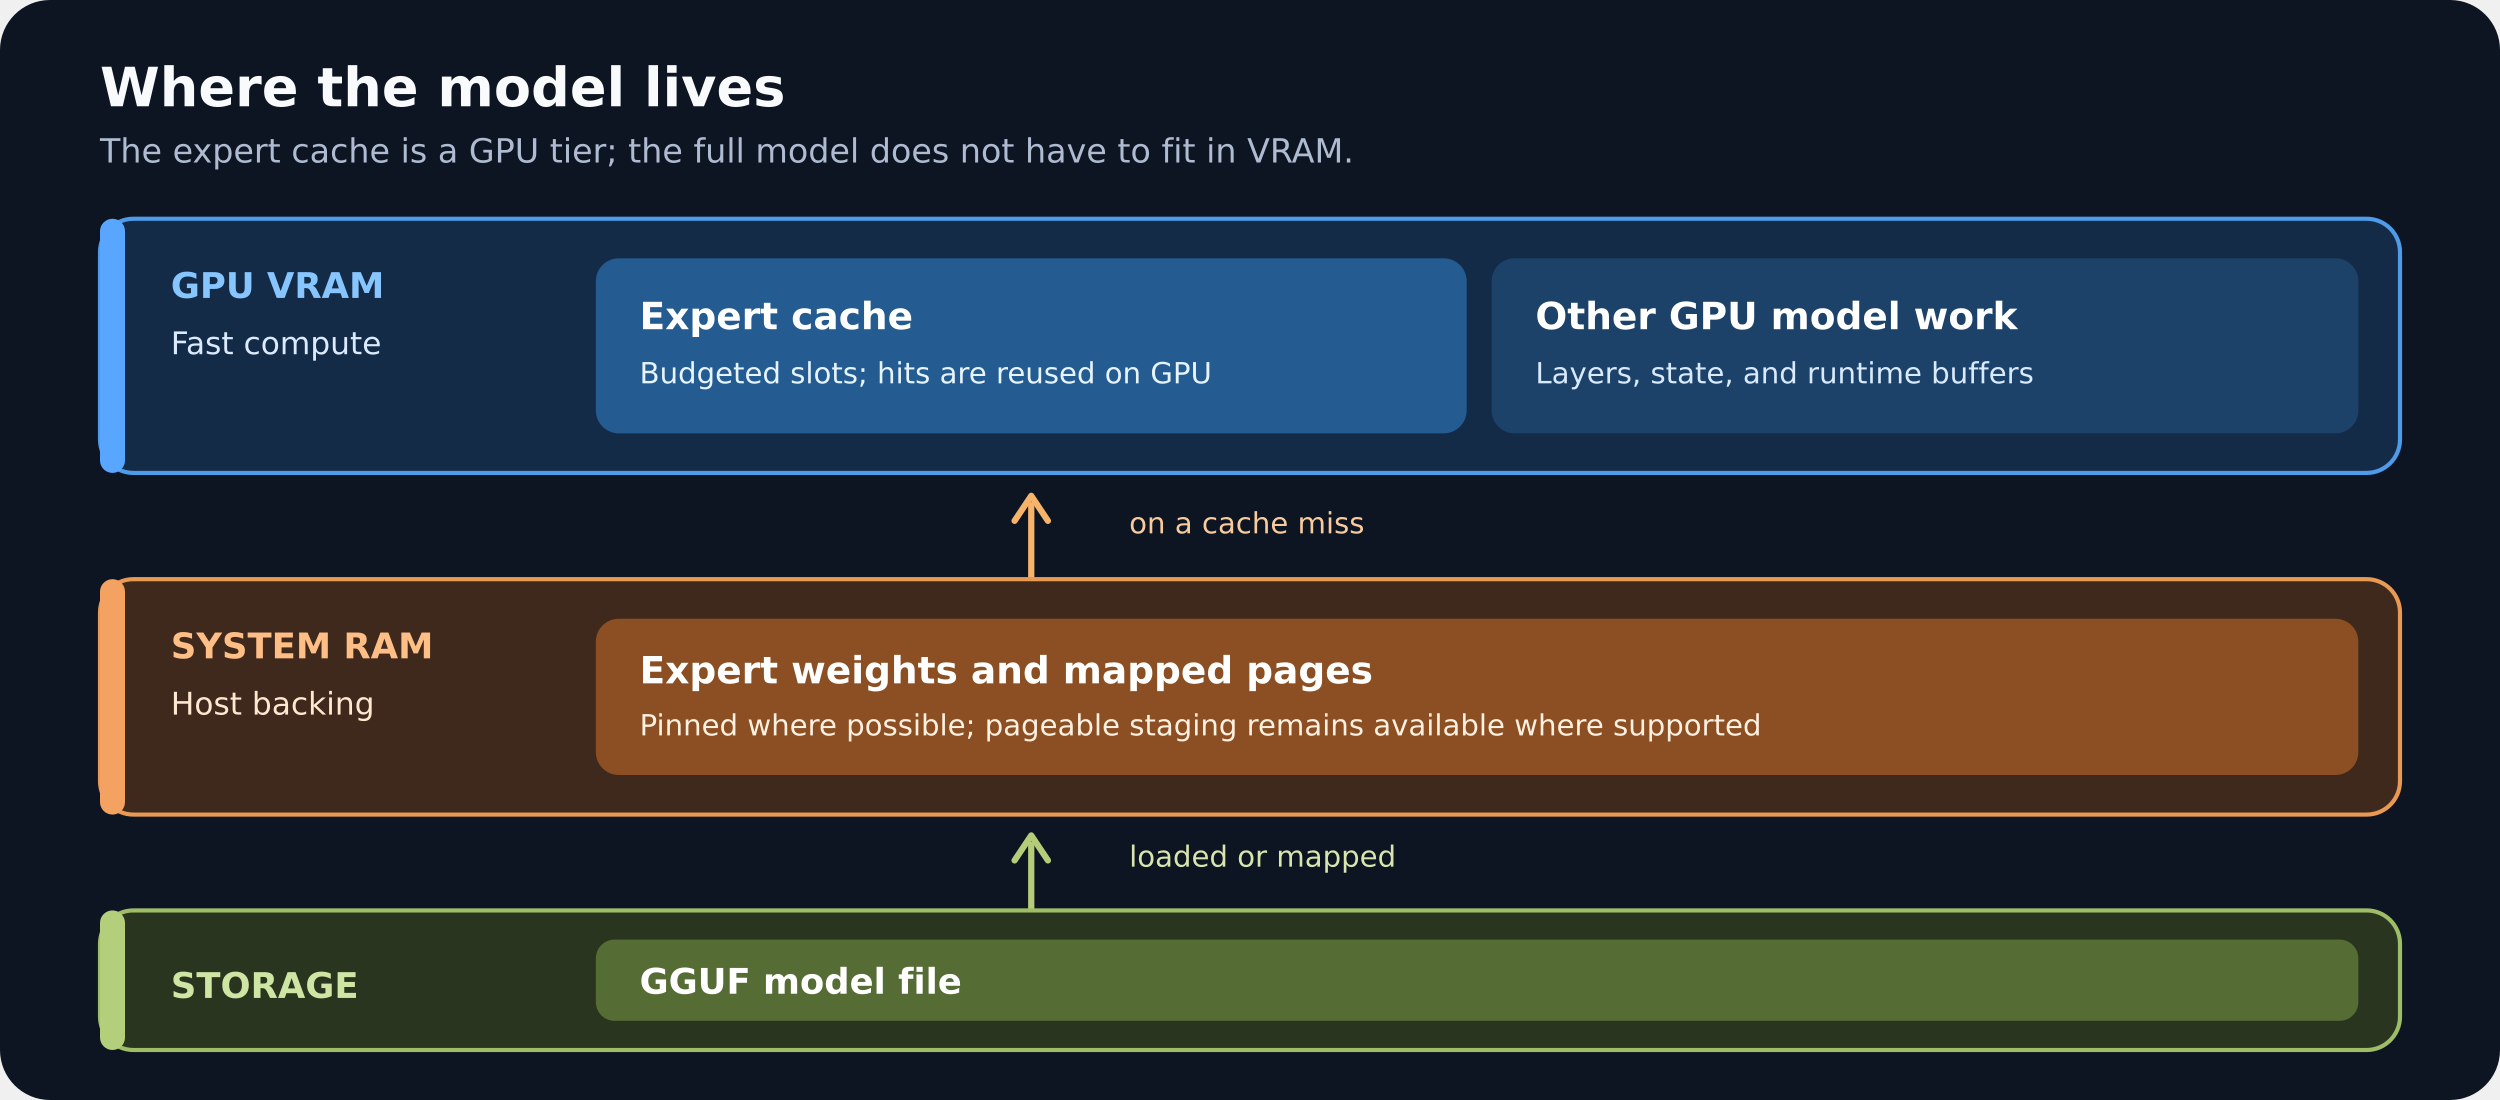
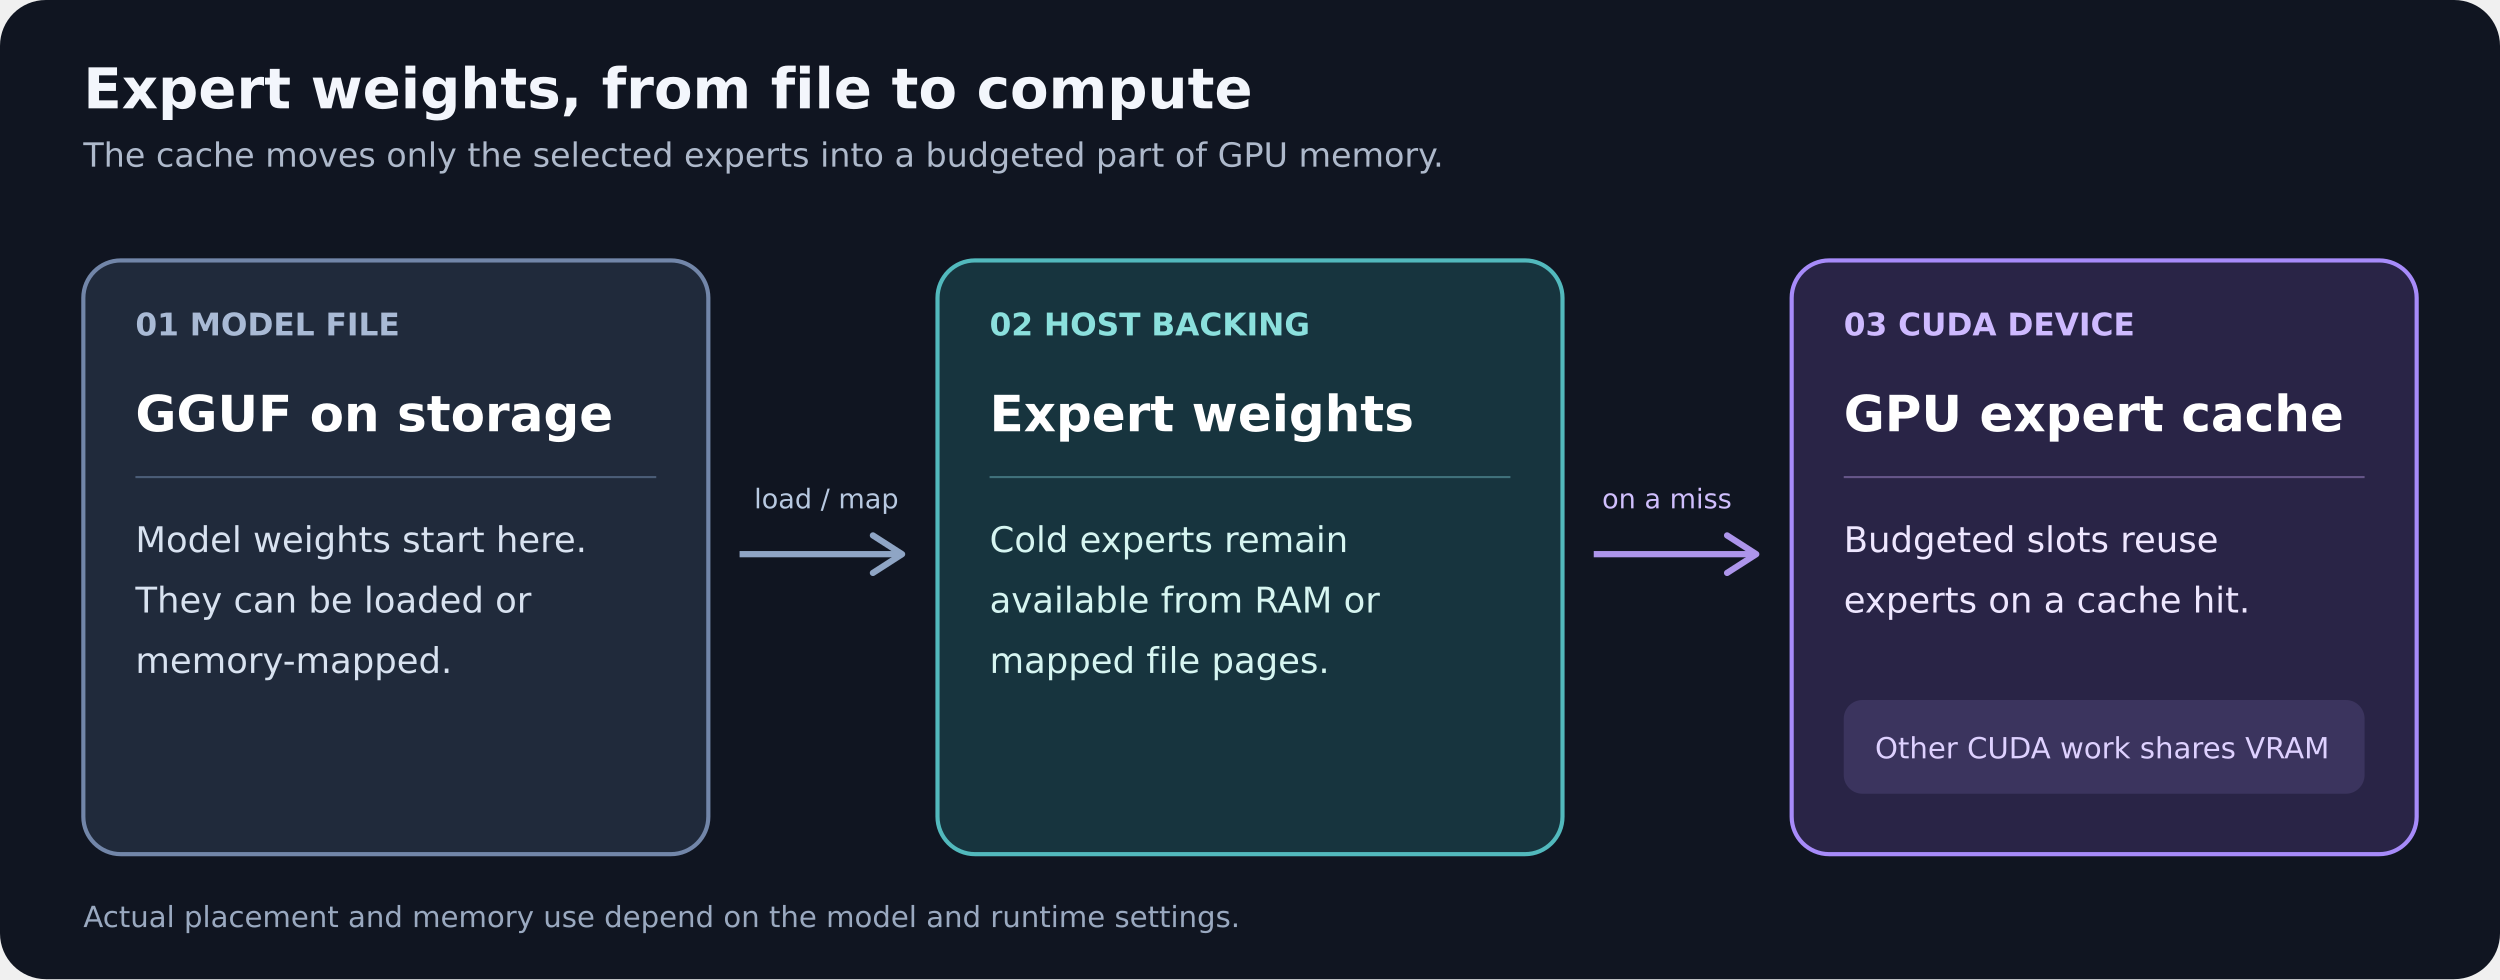
- <svg xmlns="http://www.w3.org/2000/svg" width="1200" height="528" viewBox="0 0 1200 528" role="img" aria-labelledby="title desc">
-   <rect width="1200" height="528" rx="24" fill="#0d1422" />
-   <text x="48" y="51" fill="#f8fafc" font-family="DejaVu Sans, Arial, sans-serif" font-size="26" font-weight="700">Where the model lives</text>
-   <text x="48" y="78" fill="#aebbd0" font-family="DejaVu Sans, Arial, sans-serif" font-size="16">The expert cache is a GPU tier; the full model does not have to fit in VRAM.</text>
-   <rect x="48" y="105" width="1104" height="122" rx="16" fill="#142b48" stroke="#4e9be9" stroke-width="2" />
-   <rect x="48" y="105" width="12" height="122" rx="6" fill="#58a6ff" />
-   <text x="82" y="143" fill="#87c5ff" font-family="DejaVu Sans, Arial, sans-serif" font-size="17" font-weight="700">GPU VRAM</text>
-   <text x="82" y="170" fill="#dbeafe" font-family="DejaVu Sans, Arial, sans-serif" font-size="15">Fast compute</text>
-   <rect x="286" y="124" width="418" height="84" rx="11" fill="#245b91" />
-   <text x="307" y="158" fill="#ffffff" font-family="DejaVu Sans, Arial, sans-serif" font-size="18" font-weight="700">Expert cache</text>
-   <text x="307" y="184" fill="#e6f4ff" font-family="DejaVu Sans, Arial, sans-serif" font-size="14">Budgeted slots; hits are reused on GPU</text>
-   <rect x="716" y="124" width="416" height="84" rx="11" fill="#1d4269" />
-   <text x="737" y="158" fill="#ffffff" font-family="DejaVu Sans, Arial, sans-serif" font-size="18" font-weight="700">Other GPU model work</text>
-   <text x="737" y="184" fill="#d8eaff" font-family="DejaVu Sans, Arial, sans-serif" font-size="14">Layers, state, and runtime buffers</text>
-   <path d="M 495 279 L 495 241" fill="none" stroke="#f6b36a" stroke-width="3" />
-   <path d="M 487 250 L 495 238 L 503 250" fill="none" stroke="#f6b36a" stroke-width="3" stroke-linecap="round" stroke-linejoin="round" />
-   <rect x="527" y="235" width="179" height="30" rx="15" fill="#0d1422" />
-   <text x="542" y="256" fill="#f8cb9d" font-family="DejaVu Sans, Arial, sans-serif" font-size="14">on a cache miss</text>
-   <rect x="48" y="278" width="1104" height="113" rx="16" fill="#3e291c" stroke="#e89953" stroke-width="2" />
-   <rect x="48" y="278" width="12" height="113" rx="6" fill="#f4a261" />
-   <text x="82" y="316" fill="#ffbe86" font-family="DejaVu Sans, Arial, sans-serif" font-size="17" font-weight="700">SYSTEM RAM</text>
-   <text x="82" y="343" fill="#ffe7d0" font-family="DejaVu Sans, Arial, sans-serif" font-size="15">Host backing</text>
-   <rect x="286" y="297" width="846" height="75" rx="11" fill="#8b4f23" />
-   <text x="307" y="328" fill="#ffffff" font-family="DejaVu Sans, Arial, sans-serif" font-size="18" font-weight="700">Expert weights and mapped pages</text>
-   <text x="307" y="353" fill="#fff0df" font-family="DejaVu Sans, Arial, sans-serif" font-size="14">Pinned where possible; pageable staging remains available where supported</text>
-   <path d="M 495 438 L 495 404" fill="none" stroke="#b5cc79" stroke-width="3" />
-   <path d="M 487 413 L 495 401 L 503 413" fill="none" stroke="#b5cc79" stroke-width="3" stroke-linecap="round" stroke-linejoin="round" />
-   <rect x="527" y="395" width="191" height="30" rx="15" fill="#0d1422" />
-   <text x="542" y="416" fill="#d8e5ad" font-family="DejaVu Sans, Arial, sans-serif" font-size="14">loaded or mapped</text>
-   <rect x="48" y="437" width="1104" height="67" rx="16" fill="#29351f" stroke="#9ebd66" stroke-width="2" />
-   <rect x="48" y="437" width="12" height="67" rx="6" fill="#b3cf7c" />
-   <text x="82" y="479" fill="#cfe5a3" font-family="DejaVu Sans, Arial, sans-serif" font-size="17" font-weight="700">STORAGE</text>
-   <rect x="286" y="451" width="846" height="39" rx="9" fill="#566c35" />
-   <text x="307" y="477" fill="#ffffff" font-family="DejaVu Sans, Arial, sans-serif" font-size="17" font-weight="700">GGUF model file</text>
+ <svg xmlns="http://www.w3.org/2000/svg" width="1200" height="470" viewBox="0 0 1200 470" role="img" aria-labelledby="title desc">
+   <rect width="1200" height="470" rx="22" fill="#101521" />
+   <text x="40" y="52" fill="#f3f6fc" font-family="DejaVu Sans, Arial, sans-serif" font-size="27" font-weight="700">Expert weights, from file to compute</text>
+   <text x="40" y="80" fill="#aeb9cb" font-family="DejaVu Sans, Arial, sans-serif" font-size="16">The cache moves only the selected experts into a budgeted part of GPU memory.</text>
+   <rect x="40" y="125" width="300" height="285" rx="18" fill="#202a3b" stroke="#7286a9" stroke-width="2" />
+   <text x="65" y="161" fill="#a9bad5" font-family="DejaVu Sans, Arial, sans-serif" font-size="15" font-weight="700">01  MODEL FILE</text>
+   <text x="65" y="207" fill="#ffffff" font-family="DejaVu Sans, Arial, sans-serif" font-size="24" font-weight="700">GGUF on storage</text>
+   <path d="M 65 229 H 315" stroke="#4b5d77" stroke-width="1" />
+   <text x="65" y="265" fill="#d8e2f0" font-family="DejaVu Sans, Arial, sans-serif" font-size="17">Model weights start here.</text>
+   <text x="65" y="294" fill="#d8e2f0" font-family="DejaVu Sans, Arial, sans-serif" font-size="17">They can be loaded or</text>
+   <text x="65" y="323" fill="#d8e2f0" font-family="DejaVu Sans, Arial, sans-serif" font-size="17">memory-mapped.</text>
+   <path d="M 355 266 H 431" stroke="#8fa5c5" stroke-width="3" fill="none" />
+   <path d="M 419 257 L 433 266 L 419 275" stroke="#8fa5c5" stroke-width="3" stroke-linecap="round" stroke-linejoin="round" fill="none" />
+   <text x="362" y="244" fill="#b8c9e1" font-family="DejaVu Sans, Arial, sans-serif" font-size="13">load / map</text>
+   <rect x="450" y="125" width="300" height="285" rx="18" fill="#17343e" stroke="#52b9bd" stroke-width="2" />
+   <text x="475" y="161" fill="#8be0dd" font-family="DejaVu Sans, Arial, sans-serif" font-size="15" font-weight="700">02  HOST BACKING</text>
+   <text x="475" y="207" fill="#ffffff" font-family="DejaVu Sans, Arial, sans-serif" font-size="24" font-weight="700">Expert weights</text>
+   <path d="M 475 229 H 725" stroke="#40717b" stroke-width="1" />
+   <text x="475" y="265" fill="#d6f5f1" font-family="DejaVu Sans, Arial, sans-serif" font-size="17">Cold experts remain</text>
+   <text x="475" y="294" fill="#d6f5f1" font-family="DejaVu Sans, Arial, sans-serif" font-size="17">available from RAM or</text>
+   <text x="475" y="323" fill="#d6f5f1" font-family="DejaVu Sans, Arial, sans-serif" font-size="17">mapped file pages.</text>
+   <path d="M 765 266 H 841" stroke="#ad95eb" stroke-width="3" fill="none" />
+   <path d="M 829 257 L 843 266 L 829 275" stroke="#ad95eb" stroke-width="3" stroke-linecap="round" stroke-linejoin="round" fill="none" />
+   <text x="769" y="244" fill="#d0bffd" font-family="DejaVu Sans, Arial, sans-serif" font-size="13">on a miss</text>
+   <rect x="860" y="125" width="300" height="285" rx="18" fill="#292446" stroke="#a78bfa" stroke-width="2" />
+   <text x="885" y="161" fill="#cebaff" font-family="DejaVu Sans, Arial, sans-serif" font-size="15" font-weight="700">03  CUDA DEVICE</text>
+   <text x="885" y="207" fill="#ffffff" font-family="DejaVu Sans, Arial, sans-serif" font-size="24" font-weight="700">GPU expert cache</text>
+   <path d="M 885 229 H 1135" stroke="#665689" stroke-width="1" />
+   <text x="885" y="265" fill="#eee7ff" font-family="DejaVu Sans, Arial, sans-serif" font-size="17">Budgeted slots reuse</text>
+   <text x="885" y="294" fill="#eee7ff" font-family="DejaVu Sans, Arial, sans-serif" font-size="17">experts on a cache hit.</text>
+   <rect x="885" y="336" width="250" height="45" rx="9" fill="#3b345e" />
+   <text x="900" y="364" fill="#ded1ff" font-family="DejaVu Sans, Arial, sans-serif" font-size="14">Other CUDA work shares VRAM</text>
+   <text x="40" y="445" fill="#9aa9c0" font-family="DejaVu Sans, Arial, sans-serif" font-size="14">Actual placement and memory use depend on the model and runtime settings.</text>
</svg>
